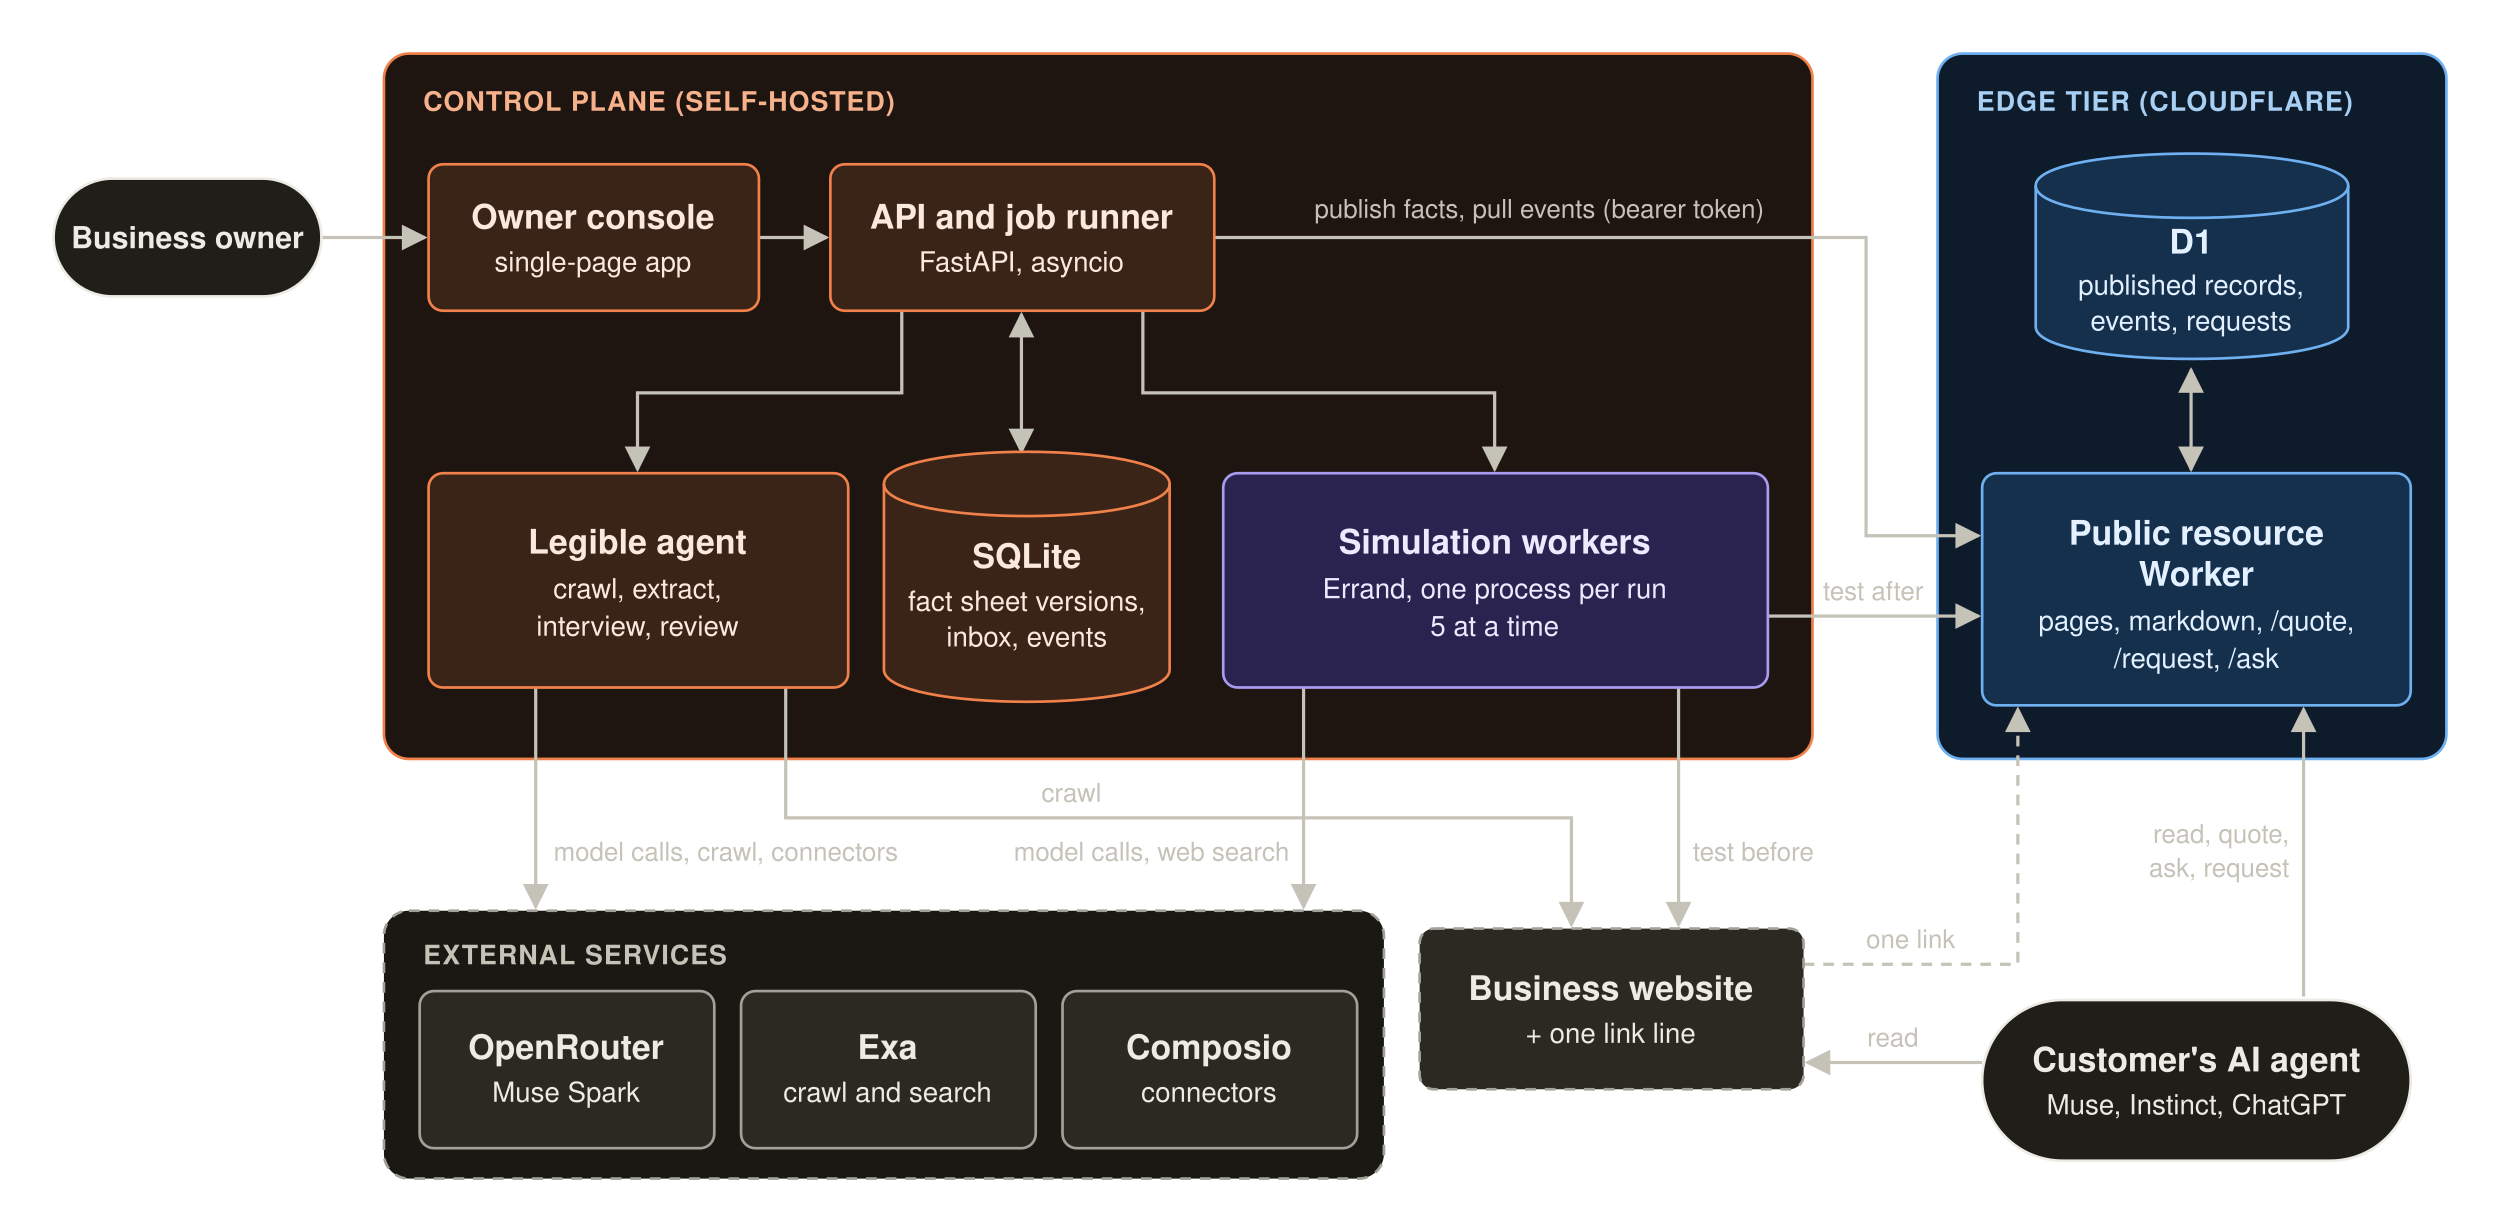
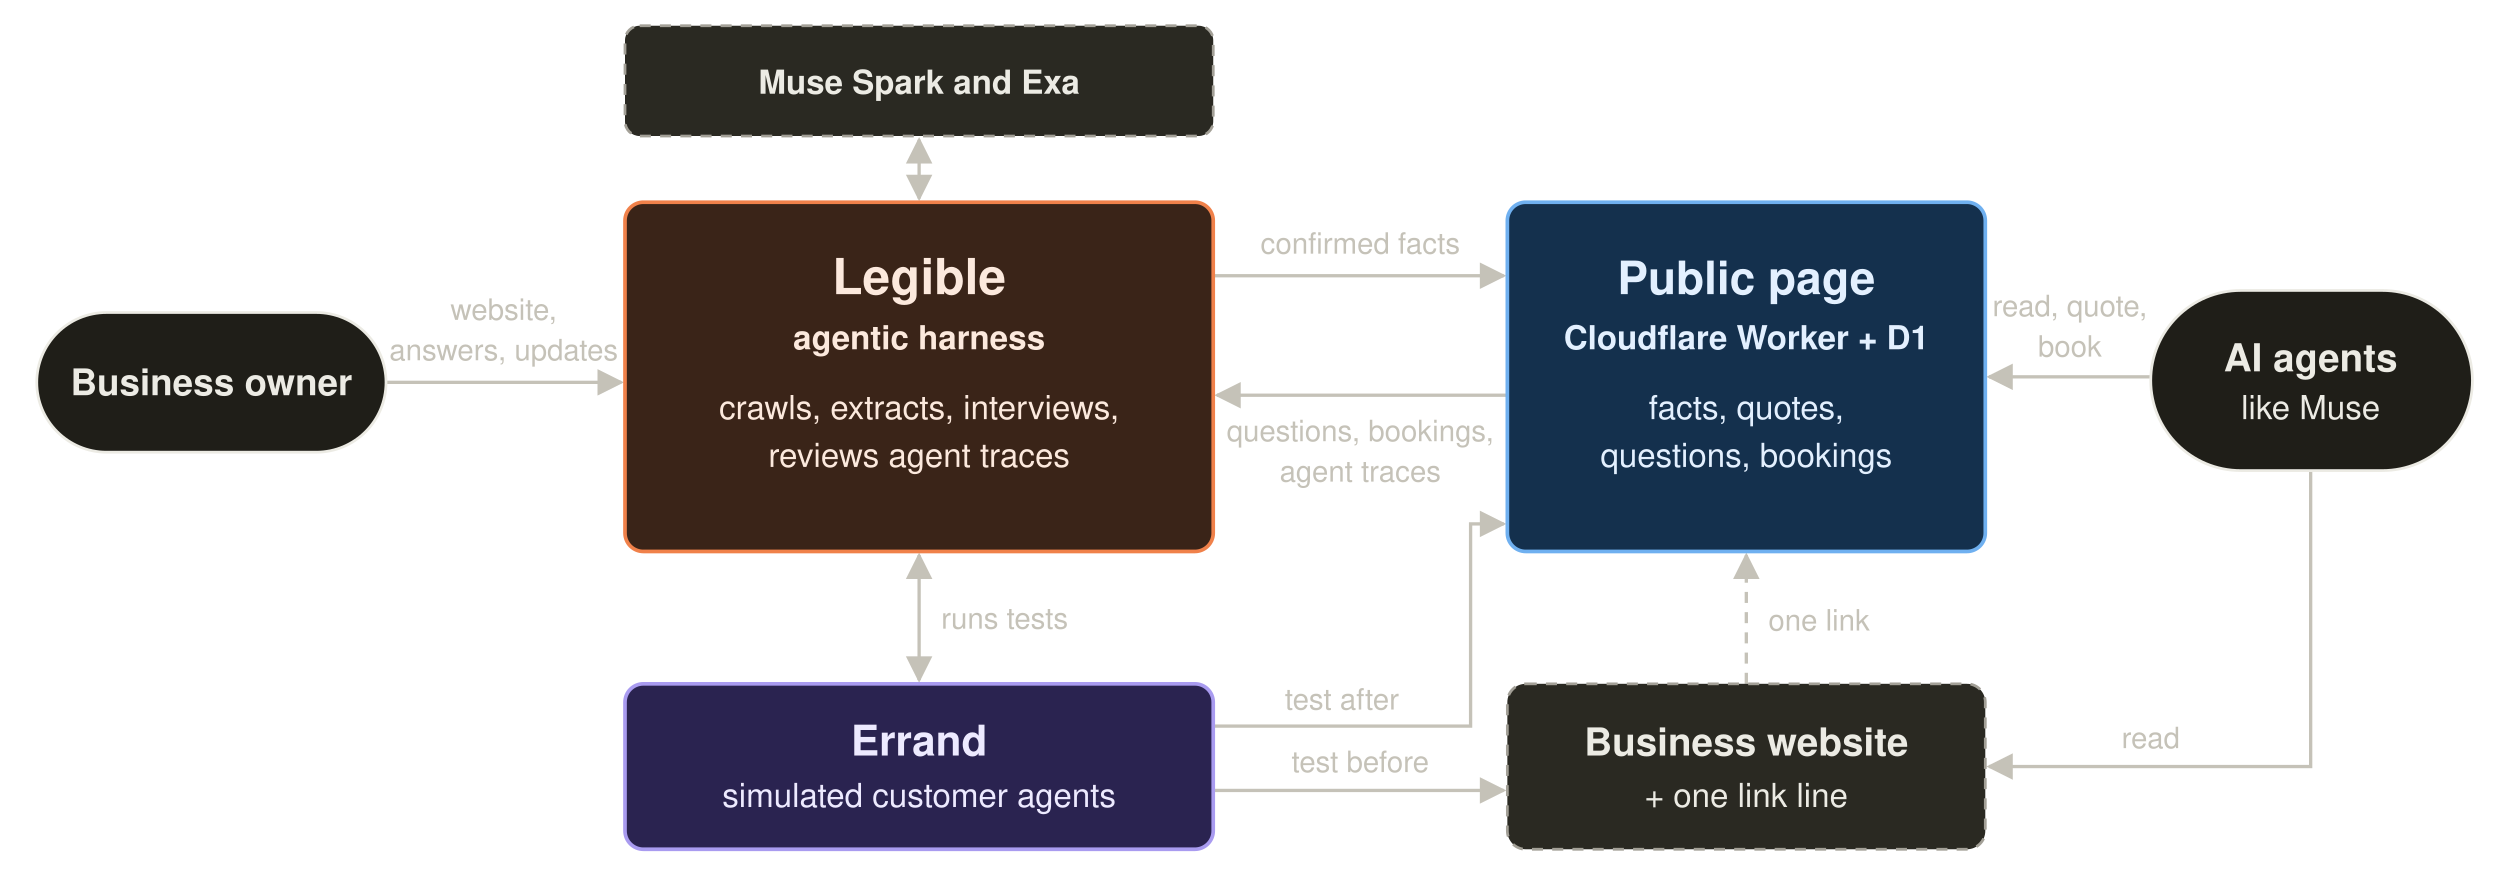
- <svg xmlns="http://www.w3.org/2000/svg" viewBox="0 0 1400 680" role="img" aria-labelledby="title desc">
+ <svg xmlns="http://www.w3.org/2000/svg" viewBox="0 0 1360 480" role="img" aria-labelledby="title desc">
  <defs>
    <marker id="arrow" viewBox="0 0 10 10" refX="9" refY="5" markerWidth="8" markerHeight="8" orient="auto-start-reverse">
      <path d="M0 0 L10 5 L0 10 z" fill="#C5C2B8" />
    </marker>
    <style>
      text { font-family: -apple-system, BlinkMacSystemFont, "Segoe UI", Helvetica, Arial, sans-serif; text-anchor: middle; }
-       .name { font-size: 19px; font-weight: 600; }
-       .sub { font-size: 15.5px; }
-       .tier { font-size: 15px; font-weight: 600; letter-spacing: 0.04em; text-anchor: start; }
-       .label { font-size: 14.5px; fill: #C5C2B8; }
+       .name { font-size: 23px; font-weight: 600; }
+       .sub { font-size: 18px; }
+       .label { font-size: 16px; fill: #C5C2B8; }
      .start { text-anchor: start; }
-       .end { text-anchor: end; }
      .line { fill: none; stroke: #C5C2B8; stroke-width: 1.8; marker-end: url(#arrow); }
      .both { marker-start: url(#arrow); }
      .dash { stroke-dasharray: 6 5; }
    </style>
  </defs>
-   <rect x="215" y="30" width="800" height="395" rx="14" fill="#1E1510" stroke="#F0814A" stroke-width="1.5" />
-   <text x="237" y="62" class="tier" fill="#F7B28C">CONTROL PLANE (SELF-HOSTED)</text>
-   <rect x="1085" y="30" width="285" height="395" rx="14" fill="#0E1B2B" stroke="#6FB0F0" stroke-width="1.5" />
-   <text x="1107" y="62" class="tier" fill="#A8D0F5">EDGE TIER (CLOUDFLARE)</text>
-   <rect x="215" y="510" width="560" height="150" rx="14" fill="#191813" stroke="#A3A097" stroke-width="1.5" stroke-dasharray="6 5" />
-   <text x="237" y="540" class="tier" fill="#C5C2B8">EXTERNAL SERVICES</text>
-   <path class="line" d="M180 133 H238" />
-   <path class="line" d="M425 133 H463" />
-   <path class="line" d="M505 174 V220 H357 V263" />
-   <path class="line both" d="M572 176 V253" />
-   <path class="line" d="M640 174 V220 H837 V263" />
-   <path class="line" d="M680 133 H1045 V300 H1108" />
-   <text x="862" y="122" class="label">publish facts, pull events (bearer token)</text>
-   <path class="line" d="M990 345 H1108" />
-   <text x="1049" y="336" class="label">test after</text>
-   <path class="line both" d="M1227 207 V263" />
-   <path class="line" d="M300 385 V508" />
-   <text x="310" y="482" class="label start">model calls, crawl, connectors</text>
-   <path class="line" d="M730 385 V508" />
-   <text x="722" y="482" class="label end">model calls, web search</text>
-   <path class="line" d="M440 385 V458 H880 V518" />
-   <text x="600" y="449" class="label">crawl</text>
-   <path class="line" d="M940 385 V518" />
-   <text x="948" y="482" class="label start">test before</text>
-   <path class="line" d="M1110 595 H1012" />
-   <text x="1060" y="586" class="label">read</text>
-   <path class="line dash" d="M1010 540 H1130 V397" />
-   <text x="1070" y="531" class="label">one link</text>
-   <path class="line" d="M1290 558 V397" />
-   <text x="1282" y="472" class="label end">read, quote,</text>
-   <text x="1282" y="491" class="label end">ask, request</text>
-   <rect x="30" y="100" width="150" height="66" rx="33" fill="#1F1E18" stroke="#ECEBE4" stroke-width="1.5" />
-   <text x="105" y="139" class="name" fill="#ECEBE4" style="font-size:17px">Business owner</text>
-   <rect x="1110" y="560" width="240" height="90" rx="45" fill="#1F1E18" stroke="#ECEBE4" stroke-width="1.5" />
-   <text x="1230" y="600" class="name" fill="#ECEBE4">Customer's AI agent</text>
-   <text x="1230" y="624" class="sub" fill="#ECEBE4">Muse, Instinct, ChatGPT</text>
-   <rect x="795" y="520" width="215" height="90" rx="8" fill="#2A2922" stroke="#A3A097" stroke-width="1.5" stroke-dasharray="6 5" />
-   <text x="902" y="560" class="name" fill="#ECEBE4">Business website</text>
-   <text x="902" y="584" class="sub" fill="#ECEBE4">+ one link line</text>
-   <rect x="240" y="92" width="185" height="82" rx="8" fill="#3A2418" stroke="#F0814A" stroke-width="1.5" />
-   <text x="332" y="128" class="name" fill="#FCE9DD">Owner console</text>
-   <text x="332" y="152" class="sub" fill="#FCE9DD">single-page app</text>
-   <rect x="465" y="92" width="215" height="82" rx="8" fill="#3A2418" stroke="#F0814A" stroke-width="1.5" />
-   <text x="572" y="128" class="name" fill="#FCE9DD">API and job runner</text>
-   <text x="572" y="152" class="sub" fill="#FCE9DD">FastAPI, asyncio</text>
-   <rect x="240" y="265" width="235" height="120" rx="8" fill="#3A2418" stroke="#F0814A" stroke-width="1.5" />
-   <text x="357" y="310" class="name" fill="#FCE9DD">Legible agent</text>
-   <text x="357" y="335" class="sub" fill="#FCE9DD">crawl, extract,</text>
-   <text x="357" y="356" class="sub" fill="#FCE9DD">interview, review</text>
-   <path d="M495 271 C495 247 655 247 655 271 V375 C655 399 495 399 495 375 Z" fill="#3A2418" stroke="#F0814A" stroke-width="1.5" />
-   <path d="M495 271 C495 295 655 295 655 271" fill="none" stroke="#F0814A" stroke-width="1.5" />
-   <text x="575" y="318" class="name" fill="#FCE9DD">SQLite</text>
-   <text x="575" y="342" class="sub" fill="#FCE9DD">fact sheet versions,</text>
-   <text x="575" y="362" class="sub" fill="#FCE9DD">inbox, events</text>
-   <rect x="685" y="265" width="305" height="120" rx="8" fill="#2A2350" stroke="#A99BF0" stroke-width="1.5" />
-   <text x="837" y="310" class="name" fill="#EDEAFF">Simulation workers</text>
-   <text x="837" y="335" class="sub" fill="#EDEAFF">Errand, one process per run</text>
-   <text x="837" y="356" class="sub" fill="#EDEAFF">5 at a time</text>
-   <path d="M1140 104 C1140 80 1315 80 1315 104 V183 C1315 207 1140 207 1140 183 Z" fill="#14304D" stroke="#6FB0F0" stroke-width="1.5" />
-   <path d="M1140 104 C1140 128 1315 128 1315 104" fill="none" stroke="#6FB0F0" stroke-width="1.5" />
-   <text x="1227" y="142" class="name" fill="#E3F0FF">D1</text>
-   <text x="1227" y="165" class="sub" fill="#E3F0FF">published records,</text>
-   <text x="1227" y="185" class="sub" fill="#E3F0FF">events, requests</text>
-   <rect x="1110" y="265" width="240" height="130" rx="8" fill="#14304D" stroke="#6FB0F0" stroke-width="1.5" />
-   <text x="1230" y="305" class="name" fill="#E3F0FF">Public resource</text>
-   <text x="1230" y="328" class="name" fill="#E3F0FF">Worker</text>
-   <text x="1230" y="353" class="sub" fill="#E3F0FF">pages, markdown, /quote,</text>
-   <text x="1230" y="374" class="sub" fill="#E3F0FF">/request, /ask</text>
-   <rect x="235" y="555" width="165" height="88" rx="8" fill="#2A2922" stroke="#A3A097" stroke-width="1.5" />
-   <text x="317" y="593" class="name" fill="#ECEBE4">OpenRouter</text>
-   <text x="317" y="617" class="sub" fill="#ECEBE4">Muse Spark</text>
-   <rect x="415" y="555" width="165" height="88" rx="8" fill="#2A2922" stroke="#A3A097" stroke-width="1.5" />
-   <text x="497" y="593" class="name" fill="#ECEBE4">Exa</text>
-   <text x="497" y="617" class="sub" fill="#ECEBE4">crawl and search</text>
-   <rect x="595" y="555" width="165" height="88" rx="8" fill="#2A2922" stroke="#A3A097" stroke-width="1.5" />
-   <text x="677" y="593" class="name" fill="#ECEBE4">Composio</text>
-   <text x="677" y="617" class="sub" fill="#ECEBE4">connectors</text>
+   <path class="line" d="M210 208 H338" />
+   <text x="274" y="174" class="label">website,</text>
+   <text x="274" y="196" class="label">answers, updates</text>
+   <path class="line both" d="M500 76 V108" />
+   <path class="line both" d="M500 302 V370" />
+   <text x="512" y="342" class="label start">runs tests</text>
+   <path class="line" d="M660 150 H818" />
+   <text x="740" y="138" class="label">confirmed facts</text>
+   <path class="line" d="M820 215 H662" />
+   <text x="740" y="240" class="label">questions, bookings,</text>
+   <text x="740" y="262" class="label">agent traces</text>
+   <path class="line" d="M660 395 H800 V285 H818" />
+   <text x="730" y="386" class="label">test after</text>
+   <path class="line" d="M660 430 H818" />
+   <text x="740" y="420" class="label">test before</text>
+   <path class="line dash" d="M950 372 V302" />
+   <text x="962" y="343" class="label start">one link</text>
+   <path class="line" d="M1170 205 H1082" />
+   <text x="1126" y="172" class="label">read, quote,</text>
+   <text x="1126" y="194" class="label">book</text>
+   <path class="line" d="M1257 256 V417 H1082" />
+   <text x="1170" y="407" class="label">read</text>
+   <rect x="20" y="170" width="190" height="76" rx="38" fill="#1F1E18" stroke="#ECEBE4" stroke-width="1.5" />
+   <text x="115" y="215" class="name" fill="#ECEBE4" style="font-size:20px">Business owner</text>
+   <rect x="1170" y="158" width="175" height="98" rx="49" fill="#1F1E18" stroke="#ECEBE4" stroke-width="1.5" />
+   <text x="1257" y="202" class="name" fill="#ECEBE4" style="font-size:21px">AI agents</text>
+   <text x="1257" y="228" class="sub" fill="#ECEBE4">like Muse</text>
+   <rect x="340" y="110" width="320" height="190" rx="10" fill="#3A2418" stroke="#F0814A" stroke-width="2" />
+   <text x="500" y="160" class="name" fill="#FCE9DD" style="font-size:27px">Legible</text>
+   <text x="500" y="190" class="sub" fill="#FCE9DD" style="font-weight:600">agentic harness</text>
+   <text x="500" y="228" class="sub" fill="#FCE9DD">crawls, extracts, interviews,</text>
+   <text x="500" y="254" class="sub" fill="#FCE9DD">reviews agent traces</text>
+   <rect x="340" y="14" width="320" height="60" rx="8" fill="#2A2922" stroke="#A3A097" stroke-width="1.5" stroke-dasharray="6 5" />
+   <text x="500" y="51" class="sub" fill="#ECEBE4" style="font-weight:600">Muse Spark and Exa</text>
+   <rect x="340" y="372" width="320" height="90" rx="10" fill="#2A2350" stroke="#A99BF0" stroke-width="2" />
+   <text x="500" y="411" class="name" fill="#EDEAFF">Errand</text>
+   <text x="500" y="439" class="sub" fill="#EDEAFF">simulated customer agents</text>
+   <rect x="820" y="110" width="260" height="190" rx="10" fill="#14304D" stroke="#6FB0F0" stroke-width="2" />
+   <text x="950" y="160" class="name" fill="#E3F0FF" style="font-size:25px">Public page</text>
+   <text x="950" y="190" class="sub" fill="#E3F0FF" style="font-weight:600">Cloudflare Worker + D1</text>
+   <text x="950" y="228" class="sub" fill="#E3F0FF">facts, quotes,</text>
+   <text x="950" y="254" class="sub" fill="#E3F0FF">questions, bookings</text>
+   <rect x="820" y="372" width="260" height="90" rx="10" fill="#2A2922" stroke="#A3A097" stroke-width="1.5" stroke-dasharray="6 5" />
+   <text x="950" y="411" class="name" fill="#ECEBE4" style="font-size:21px">Business website</text>
+   <text x="950" y="439" class="sub" fill="#ECEBE4">+ one link line</text>
</svg>
